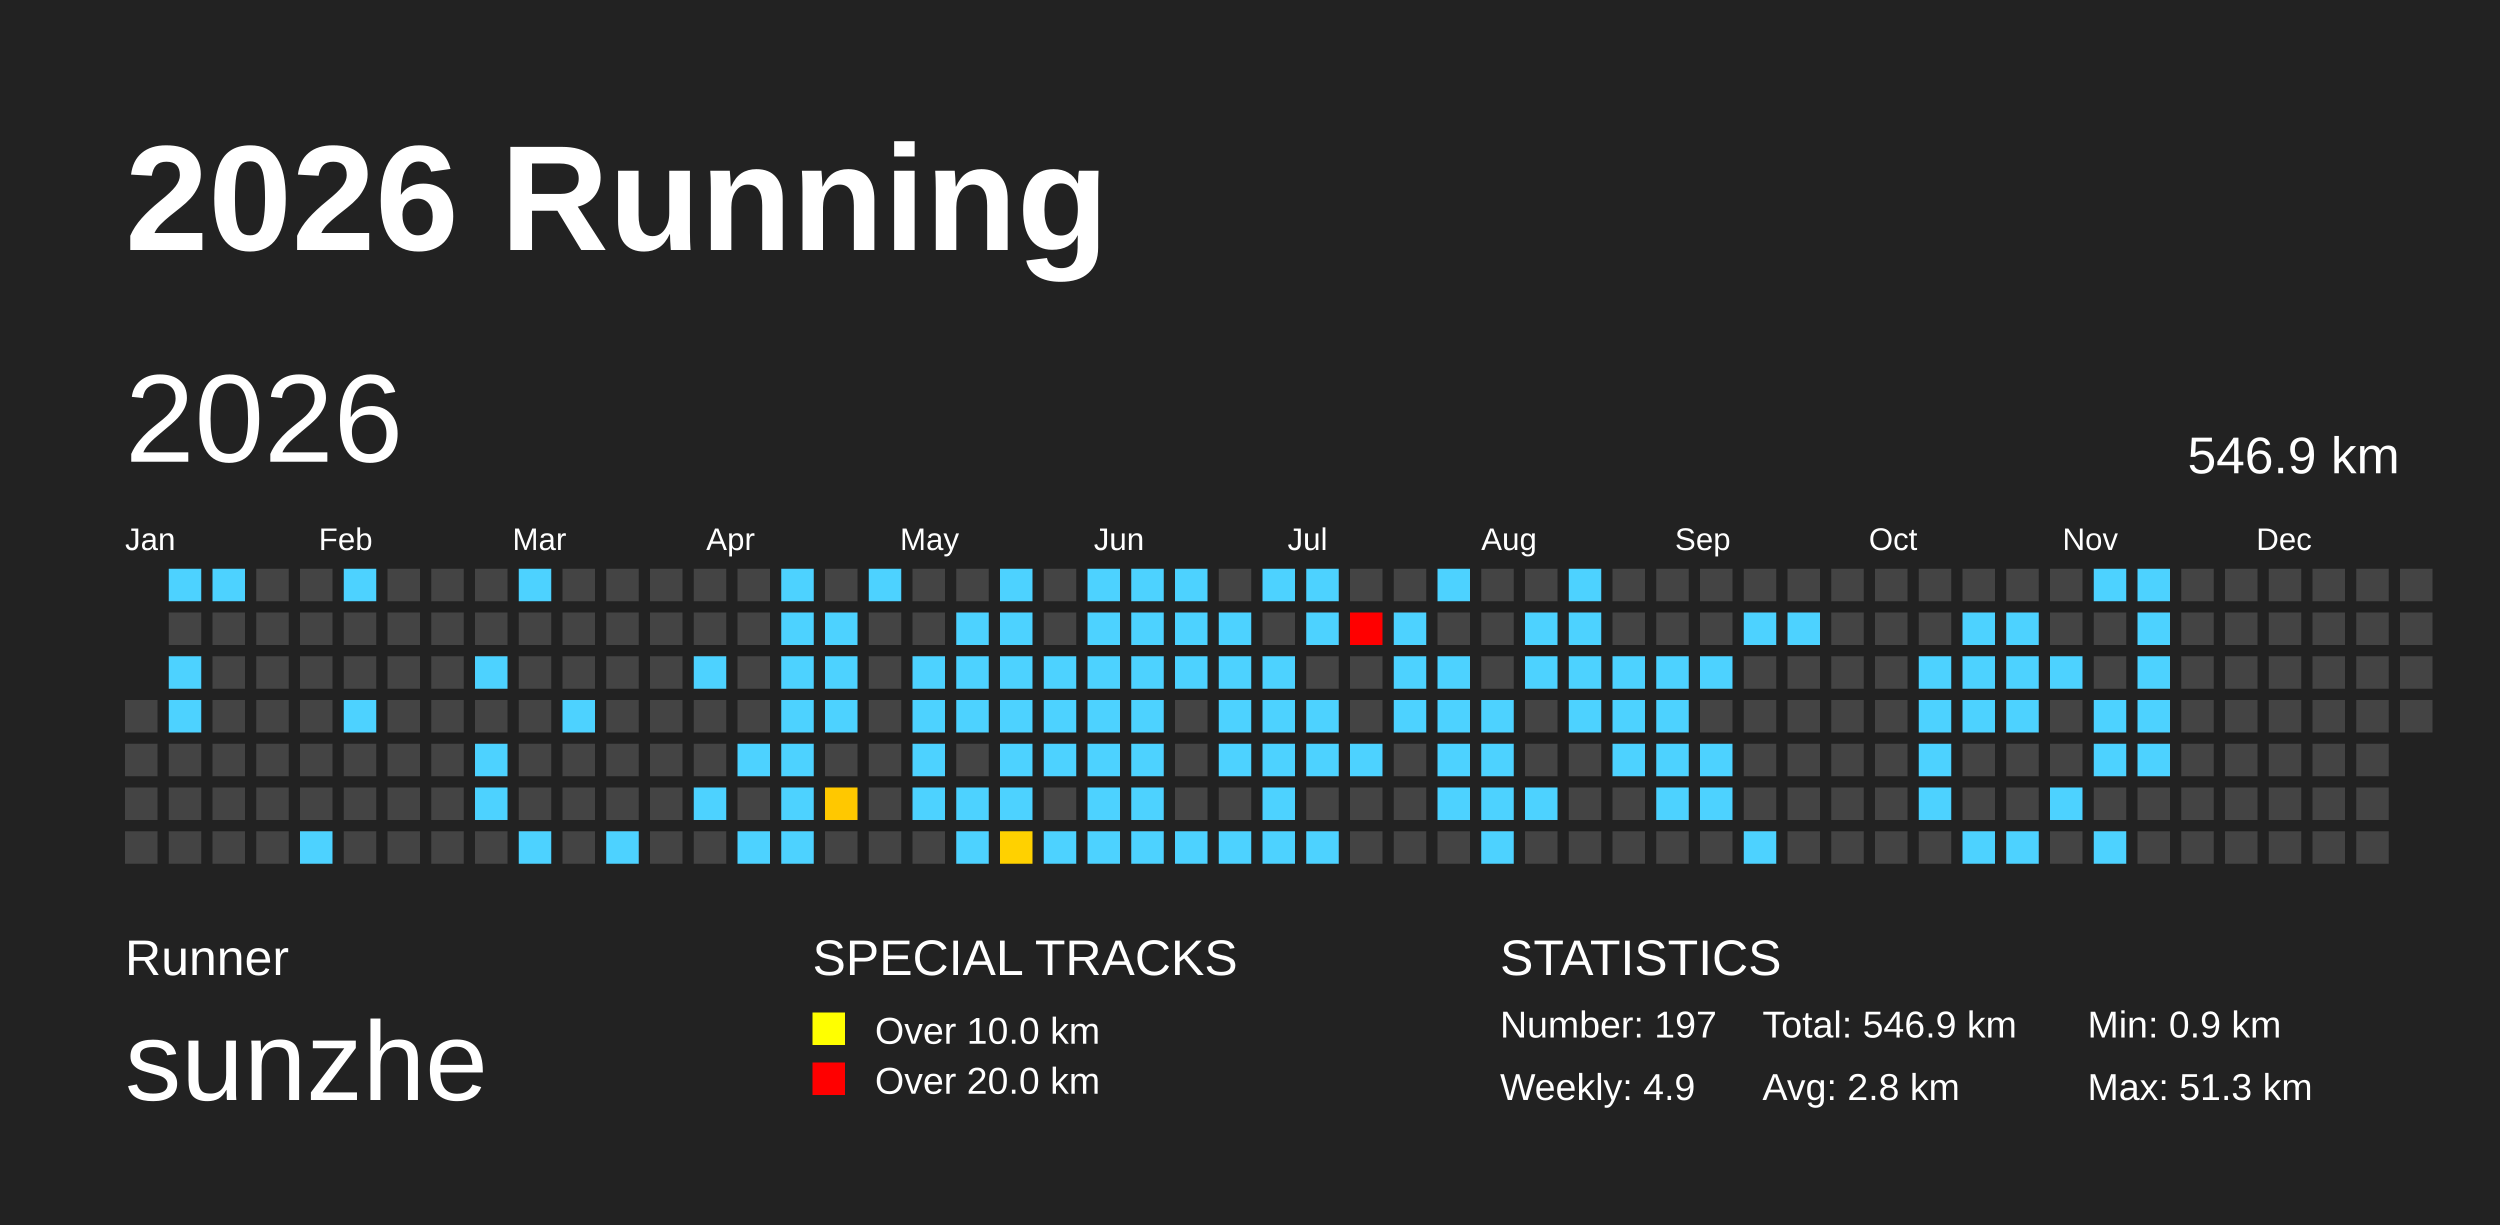
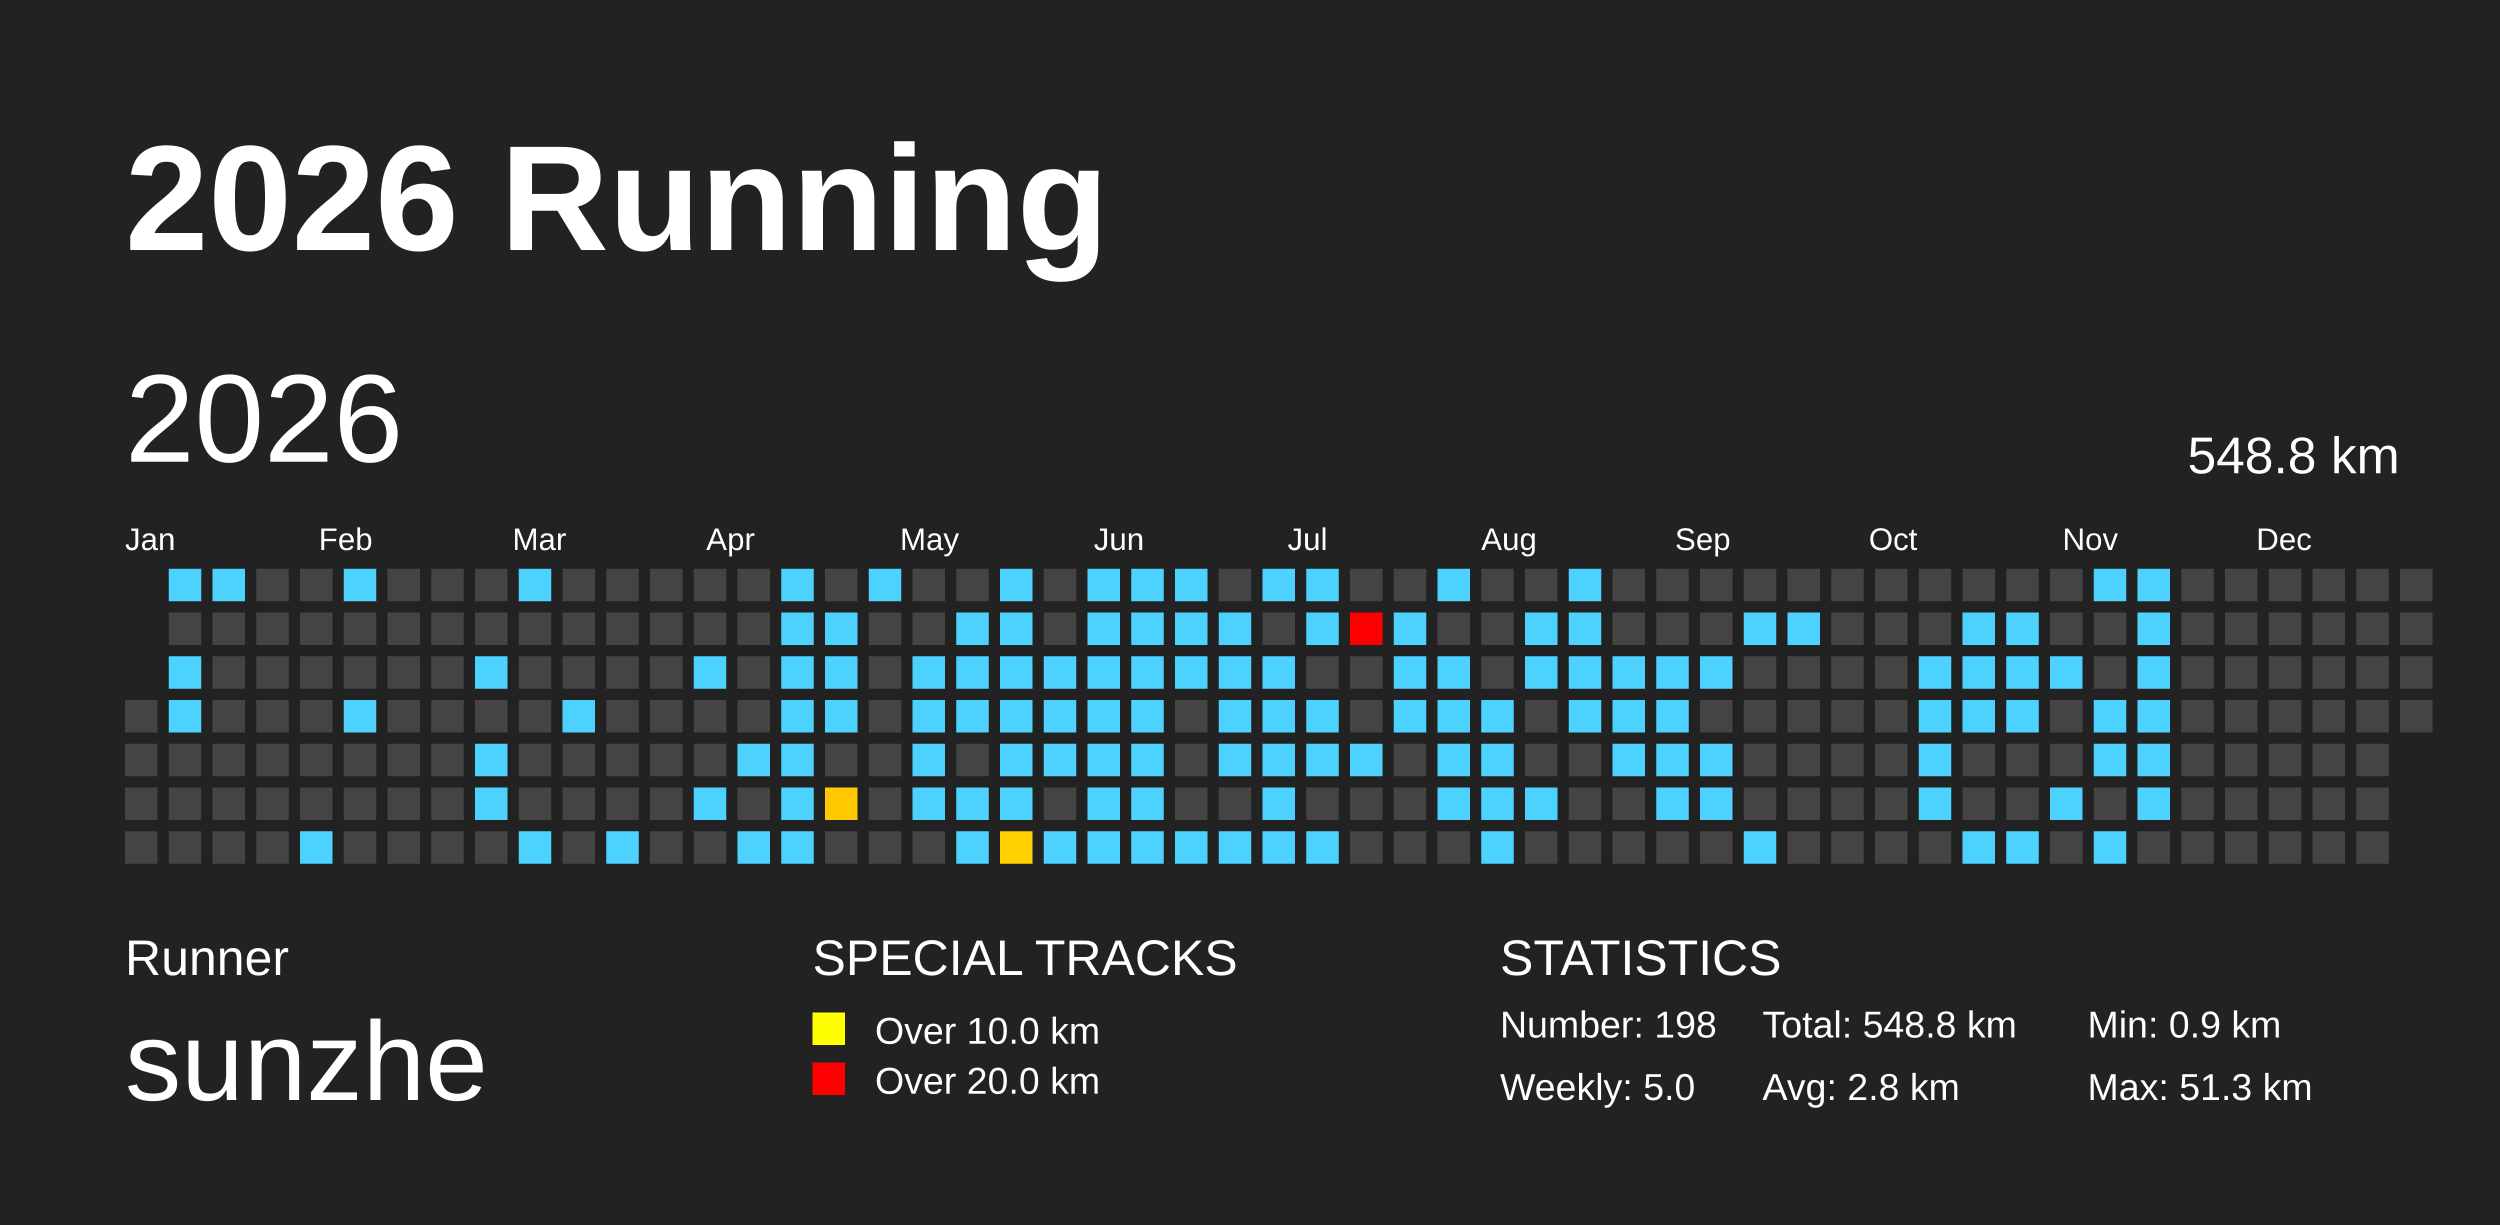
<svg xmlns="http://www.w3.org/2000/svg" baseProfile="full" height="98mm" version="1.1" viewBox="0,0,200,98" width="200mm">
  <defs />
  <rect fill="#222222" height="98" width="200" x="0" y="0" />
  <text fill="#FFFFFF" style="font-size:12px; font-family:Arial; font-weight:bold;" x="10" y="20">2026 Running</text>
  <text fill="#FFFFFF" style="font-size:4px; font-family:Arial" x="10" y="78">Runner</text>
  <text fill="#FFFFFF" style="font-size:9px; font-family:Arial" x="10" y="88">sunzhe</text>
  <text fill="#FFFFFF" style="font-size:4px; font-family:Arial" x="65" y="78">SPECIAL TRACKS</text>
  <rect fill="yellow" height="2.6" width="2.6" x="65" y="81" />
  <text fill="#FFFFFF" style="font-size:3px; font-family:Arial" x="70" y="83.5">Over 10.0 km</text>
  <rect fill="red" height="2.6" width="2.6" x="65" y="85" />
  <text fill="#FFFFFF" style="font-size:3px; font-family:Arial" x="70" y="87.5">Over 20.0 km</text>
  <text fill="#FFFFFF" style="font-size:4px; font-family:Arial" x="120" y="78">STATISTICS</text>
-   <text fill="#FFFFFF" style="font-size:3px; font-family:Arial" x="120" y="83">Number: 197</text>
-   <text fill="#FFFFFF" style="font-size:3px; font-family:Arial" x="120" y="88">Weekly: 4.9</text>
-   <text fill="#FFFFFF" style="font-size:3px; font-family:Arial" x="141" y="83">Total: 546.9 km</text>
+   <text fill="#FFFFFF" style="font-size:3px; font-family:Arial" x="120" y="83">Number: 198</text>
+   <text fill="#FFFFFF" style="font-size:3px; font-family:Arial" x="120" y="88">Weekly: 5.0</text>
+   <text fill="#FFFFFF" style="font-size:3px; font-family:Arial" x="141" y="83">Total: 548.8 km</text>
  <text fill="#FFFFFF" style="font-size:3px; font-family:Arial" x="141" y="88">Avg: 2.8 km</text>
  <text fill="#FFFFFF" style="font-size:3px; font-family:Arial" x="167" y="83">Min: 0.9 km</text>
  <text fill="#FFFFFF" style="font-size:3px; font-family:Arial" x="167" y="88">Max: 51.3 km</text>
  <text dominant-baseline="hanging" fill="#FFFFFF" style="font-size:10.0px; font-family:Arial;" x="10" y="30">2026</text>
-   <text dominant-baseline="hanging" fill="#FFFFFF" style="font-size:4.125px; font-family:Arial;" x="175" y="35">546.9 km</text>
+   <text dominant-baseline="hanging" fill="#FFFFFF" style="font-size:4.125px; font-family:Arial;" x="175" y="35">548.8 km</text>
  <text fill="#FFFFFF" style="font-size:2.5px; font-family:Arial" x="10.0" y="44">Jan</text>
  <text fill="#FFFFFF" style="font-size:2.5px; font-family:Arial" x="25.5" y="44">Feb</text>
  <text fill="#FFFFFF" style="font-size:2.5px; font-family:Arial" x="41.0" y="44">Mar</text>
  <text fill="#FFFFFF" style="font-size:2.5px; font-family:Arial" x="56.5" y="44">Apr</text>
  <text fill="#FFFFFF" style="font-size:2.5px; font-family:Arial" x="72.0" y="44">May</text>
  <text fill="#FFFFFF" style="font-size:2.5px; font-family:Arial" x="87.5" y="44">Jun</text>
  <text fill="#FFFFFF" style="font-size:2.5px; font-family:Arial" x="103.0" y="44">Jul</text>
  <text fill="#FFFFFF" style="font-size:2.5px; font-family:Arial" x="118.5" y="44">Aug</text>
  <text fill="#FFFFFF" style="font-size:2.5px; font-family:Arial" x="134.0" y="44">Sep</text>
  <text fill="#FFFFFF" style="font-size:2.5px; font-family:Arial" x="149.5" y="44">Oct</text>
  <text fill="#FFFFFF" style="font-size:2.5px; font-family:Arial" x="165.0" y="44">Nov</text>
  <text fill="#FFFFFF" style="font-size:2.5px; font-family:Arial" x="180.5" y="44">Dec</text>
  <rect fill="#444444" height="2.6" width="2.6" x="10.0" y="56.0" />
  <rect fill="#444444" height="2.6" width="2.6" x="10.0" y="59.5" />
  <rect fill="#444444" height="2.6" width="2.6" x="10.0" y="63.0" />
  <rect fill="#444444" height="2.6" width="2.6" x="10.0" y="66.5" />
  <rect fill="#4dd2ff" height="2.6" width="2.6" x="13.5" y="45.5" />
  <rect fill="#444444" height="2.6" width="2.6" x="13.5" y="49.0" />
  <rect fill="#4dd2ff" height="2.6" width="2.6" x="13.5" y="52.5" />
  <rect fill="#4dd2ff" height="2.6" width="2.6" x="13.5" y="56.0" />
  <rect fill="#444444" height="2.6" width="2.6" x="13.5" y="59.5" />
  <rect fill="#444444" height="2.6" width="2.6" x="13.5" y="63.0" />
  <rect fill="#444444" height="2.6" width="2.6" x="13.5" y="66.5" />
  <rect fill="#4dd2ff" height="2.6" width="2.6" x="17.0" y="45.5" />
  <rect fill="#444444" height="2.6" width="2.6" x="17.0" y="49.0" />
  <rect fill="#444444" height="2.6" width="2.6" x="17.0" y="52.5" />
  <rect fill="#444444" height="2.6" width="2.6" x="17.0" y="56.0" />
  <rect fill="#444444" height="2.6" width="2.6" x="17.0" y="59.5" />
  <rect fill="#444444" height="2.6" width="2.6" x="17.0" y="63.0" />
  <rect fill="#444444" height="2.6" width="2.6" x="17.0" y="66.5" />
  <rect fill="#444444" height="2.6" width="2.6" x="20.5" y="45.5" />
  <rect fill="#444444" height="2.6" width="2.6" x="20.5" y="49.0" />
  <rect fill="#444444" height="2.6" width="2.6" x="20.5" y="52.5" />
  <rect fill="#444444" height="2.6" width="2.6" x="20.5" y="56.0" />
  <rect fill="#444444" height="2.6" width="2.6" x="20.5" y="59.5" />
  <rect fill="#444444" height="2.6" width="2.6" x="20.5" y="63.0" />
  <rect fill="#444444" height="2.6" width="2.6" x="20.5" y="66.5" />
  <rect fill="#444444" height="2.6" width="2.6" x="24.0" y="45.5" />
  <rect fill="#444444" height="2.6" width="2.6" x="24.0" y="49.0" />
  <rect fill="#444444" height="2.6" width="2.6" x="24.0" y="52.5" />
  <rect fill="#444444" height="2.6" width="2.6" x="24.0" y="56.0" />
  <rect fill="#444444" height="2.6" width="2.6" x="24.0" y="59.5" />
  <rect fill="#444444" height="2.6" width="2.6" x="24.0" y="63.0" />
  <rect fill="#4dd2ff" height="2.6" width="2.6" x="24.0" y="66.5" />
  <rect fill="#4dd2ff" height="2.6" width="2.6" x="27.5" y="45.5" />
  <rect fill="#444444" height="2.6" width="2.6" x="27.5" y="49.0" />
  <rect fill="#444444" height="2.6" width="2.6" x="27.5" y="52.5" />
  <rect fill="#4dd2ff" height="2.6" width="2.6" x="27.5" y="56.0" />
  <rect fill="#444444" height="2.6" width="2.6" x="27.5" y="59.5" />
  <rect fill="#444444" height="2.6" width="2.6" x="27.5" y="63.0" />
  <rect fill="#444444" height="2.6" width="2.6" x="27.5" y="66.5" />
  <rect fill="#444444" height="2.6" width="2.6" x="31.0" y="45.5" />
  <rect fill="#444444" height="2.6" width="2.6" x="31.0" y="49.0" />
  <rect fill="#444444" height="2.6" width="2.6" x="31.0" y="52.5" />
  <rect fill="#444444" height="2.6" width="2.6" x="31.0" y="56.0" />
  <rect fill="#444444" height="2.6" width="2.6" x="31.0" y="59.5" />
  <rect fill="#444444" height="2.6" width="2.6" x="31.0" y="63.0" />
  <rect fill="#444444" height="2.6" width="2.6" x="31.0" y="66.5" />
  <rect fill="#444444" height="2.6" width="2.6" x="34.5" y="45.5" />
  <rect fill="#444444" height="2.6" width="2.6" x="34.5" y="49.0" />
  <rect fill="#444444" height="2.6" width="2.6" x="34.5" y="52.5" />
  <rect fill="#444444" height="2.6" width="2.6" x="34.5" y="56.0" />
  <rect fill="#444444" height="2.6" width="2.6" x="34.5" y="59.5" />
  <rect fill="#444444" height="2.6" width="2.6" x="34.5" y="63.0" />
  <rect fill="#444444" height="2.6" width="2.6" x="34.5" y="66.5" />
  <rect fill="#444444" height="2.6" width="2.6" x="38.0" y="45.5" />
  <rect fill="#444444" height="2.6" width="2.6" x="38.0" y="49.0" />
  <rect fill="#4dd2ff" height="2.6" width="2.6" x="38.0" y="52.5" />
  <rect fill="#444444" height="2.6" width="2.6" x="38.0" y="56.0" />
  <rect fill="#4dd2ff" height="2.6" width="2.6" x="38.0" y="59.5" />
  <rect fill="#4dd2ff" height="2.6" width="2.6" x="38.0" y="63.0" />
  <rect fill="#444444" height="2.6" width="2.6" x="38.0" y="66.5" />
  <rect fill="#4dd2ff" height="2.6" width="2.6" x="41.5" y="45.5" />
  <rect fill="#444444" height="2.6" width="2.6" x="41.5" y="49.0" />
  <rect fill="#444444" height="2.6" width="2.6" x="41.5" y="52.5" />
  <rect fill="#444444" height="2.6" width="2.6" x="41.5" y="56.0" />
  <rect fill="#444444" height="2.6" width="2.6" x="41.5" y="59.5" />
  <rect fill="#444444" height="2.6" width="2.6" x="41.5" y="63.0" />
  <rect fill="#4dd2ff" height="2.6" width="2.6" x="41.5" y="66.5" />
  <rect fill="#444444" height="2.6" width="2.6" x="45.0" y="45.5" />
  <rect fill="#444444" height="2.6" width="2.6" x="45.0" y="49.0" />
  <rect fill="#444444" height="2.6" width="2.6" x="45.0" y="52.5" />
  <rect fill="#4dd2ff" height="2.6" width="2.6" x="45.0" y="56.0" />
  <rect fill="#444444" height="2.6" width="2.6" x="45.0" y="59.5" />
  <rect fill="#444444" height="2.6" width="2.6" x="45.0" y="63.0" />
  <rect fill="#444444" height="2.6" width="2.6" x="45.0" y="66.5" />
  <rect fill="#444444" height="2.6" width="2.6" x="48.5" y="45.5" />
  <rect fill="#444444" height="2.6" width="2.6" x="48.5" y="49.0" />
  <rect fill="#444444" height="2.6" width="2.6" x="48.5" y="52.5" />
  <rect fill="#444444" height="2.6" width="2.6" x="48.5" y="56.0" />
  <rect fill="#444444" height="2.6" width="2.6" x="48.5" y="59.5" />
  <rect fill="#444444" height="2.6" width="2.6" x="48.5" y="63.0" />
  <rect fill="#4dd2ff" height="2.6" width="2.6" x="48.5" y="66.5" />
  <rect fill="#444444" height="2.6" width="2.6" x="52.0" y="45.5" />
  <rect fill="#444444" height="2.6" width="2.6" x="52.0" y="49.0" />
  <rect fill="#444444" height="2.6" width="2.6" x="52.0" y="52.5" />
  <rect fill="#444444" height="2.6" width="2.6" x="52.0" y="56.0" />
  <rect fill="#444444" height="2.6" width="2.6" x="52.0" y="59.5" />
  <rect fill="#444444" height="2.6" width="2.6" x="52.0" y="63.0" />
  <rect fill="#444444" height="2.6" width="2.6" x="52.0" y="66.5" />
  <rect fill="#444444" height="2.6" width="2.6" x="55.5" y="45.5" />
  <rect fill="#444444" height="2.6" width="2.6" x="55.5" y="49.0" />
  <rect fill="#4dd2ff" height="2.6" width="2.6" x="55.5" y="52.5" />
  <rect fill="#444444" height="2.6" width="2.6" x="55.5" y="56.0" />
  <rect fill="#444444" height="2.6" width="2.6" x="55.5" y="59.5" />
  <rect fill="#4dd2ff" height="2.6" width="2.6" x="55.5" y="63.0" />
  <rect fill="#444444" height="2.6" width="2.6" x="55.5" y="66.5" />
  <rect fill="#444444" height="2.6" width="2.6" x="59.0" y="45.5" />
  <rect fill="#444444" height="2.6" width="2.6" x="59.0" y="49.0" />
  <rect fill="#444444" height="2.6" width="2.6" x="59.0" y="52.5" />
  <rect fill="#444444" height="2.6" width="2.6" x="59.0" y="56.0" />
  <rect fill="#4dd2ff" height="2.6" width="2.6" x="59.0" y="59.5" />
  <rect fill="#444444" height="2.6" width="2.6" x="59.0" y="63.0" />
  <rect fill="#4dd2ff" height="2.6" width="2.6" x="59.0" y="66.5" />
  <rect fill="#4dd2ff" height="2.6" width="2.6" x="62.5" y="45.5" />
  <rect fill="#4dd2ff" height="2.6" width="2.6" x="62.5" y="49.0" />
  <rect fill="#4dd2ff" height="2.6" width="2.6" x="62.5" y="52.5" />
  <rect fill="#4dd2ff" height="2.6" width="2.6" x="62.5" y="56.0" />
  <rect fill="#4dd2ff" height="2.6" width="2.6" x="62.5" y="59.5" />
  <rect fill="#4dd2ff" height="2.6" width="2.6" x="62.5" y="63.0" />
  <rect fill="#4dd2ff" height="2.6" width="2.6" x="62.5" y="66.5" />
  <rect fill="#444444" height="2.6" width="2.6" x="66.0" y="45.5" />
  <rect fill="#4dd2ff" height="2.6" width="2.6" x="66.0" y="49.0" />
  <rect fill="#4dd2ff" height="2.6" width="2.6" x="66.0" y="52.5" />
  <rect fill="#4dd2ff" height="2.6" width="2.6" x="66.0" y="56.0" />
  <rect fill="#444444" height="2.6" width="2.6" x="66.0" y="59.5" />
  <rect fill="#ffc800" height="2.6" width="2.6" x="66.0" y="63.0" />
  <rect fill="#444444" height="2.6" width="2.6" x="66.0" y="66.5" />
  <rect fill="#4dd2ff" height="2.6" width="2.6" x="69.5" y="45.5" />
  <rect fill="#444444" height="2.6" width="2.6" x="69.5" y="49.0" />
  <rect fill="#444444" height="2.6" width="2.6" x="69.5" y="52.5" />
  <rect fill="#444444" height="2.6" width="2.6" x="69.5" y="56.0" />
  <rect fill="#444444" height="2.6" width="2.6" x="69.5" y="59.5" />
  <rect fill="#444444" height="2.6" width="2.6" x="69.5" y="63.0" />
  <rect fill="#444444" height="2.6" width="2.6" x="69.5" y="66.5" />
  <rect fill="#444444" height="2.6" width="2.6" x="73.0" y="45.5" />
  <rect fill="#444444" height="2.6" width="2.6" x="73.0" y="49.0" />
  <rect fill="#4dd2ff" height="2.6" width="2.6" x="73.0" y="52.5" />
  <rect fill="#4dd2ff" height="2.6" width="2.6" x="73.0" y="56.0" />
  <rect fill="#4dd2ff" height="2.6" width="2.6" x="73.0" y="59.5" />
  <rect fill="#4dd2ff" height="2.6" width="2.6" x="73.0" y="63.0" />
  <rect fill="#444444" height="2.6" width="2.6" x="73.0" y="66.5" />
  <rect fill="#444444" height="2.6" width="2.6" x="76.5" y="45.5" />
  <rect fill="#4dd2ff" height="2.6" width="2.6" x="76.5" y="49.0" />
  <rect fill="#4dd2ff" height="2.6" width="2.6" x="76.5" y="52.5" />
  <rect fill="#4dd2ff" height="2.6" width="2.6" x="76.5" y="56.0" />
  <rect fill="#444444" height="2.6" width="2.6" x="76.5" y="59.5" />
  <rect fill="#4dd2ff" height="2.6" width="2.6" x="76.5" y="63.0" />
  <rect fill="#4dd2ff" height="2.6" width="2.6" x="76.5" y="66.5" />
  <rect fill="#4dd2ff" height="2.6" width="2.6" x="80.0" y="45.5" />
  <rect fill="#4dd2ff" height="2.6" width="2.6" x="80.0" y="49.0" />
  <rect fill="#4dd2ff" height="2.6" width="2.6" x="80.0" y="52.5" />
  <rect fill="#4dd2ff" height="2.6" width="2.6" x="80.0" y="56.0" />
  <rect fill="#4dd2ff" height="2.6" width="2.6" x="80.0" y="59.5" />
  <rect fill="#4dd2ff" height="2.6" width="2.6" x="80.0" y="63.0" />
  <rect fill="#ffd100" height="2.6" width="2.6" x="80.0" y="66.5" />
  <rect fill="#444444" height="2.6" width="2.6" x="83.5" y="45.5" />
  <rect fill="#444444" height="2.6" width="2.6" x="83.5" y="49.0" />
  <rect fill="#4dd2ff" height="2.6" width="2.6" x="83.5" y="52.5" />
  <rect fill="#4dd2ff" height="2.6" width="2.6" x="83.5" y="56.0" />
  <rect fill="#4dd2ff" height="2.6" width="2.6" x="83.5" y="59.5" />
  <rect fill="#444444" height="2.6" width="2.6" x="83.5" y="63.0" />
  <rect fill="#4dd2ff" height="2.6" width="2.6" x="83.5" y="66.5" />
  <rect fill="#4dd2ff" height="2.6" width="2.6" x="87.0" y="45.5" />
  <rect fill="#4dd2ff" height="2.6" width="2.6" x="87.0" y="49.0" />
  <rect fill="#4dd2ff" height="2.6" width="2.6" x="87.0" y="52.5" />
  <rect fill="#4dd2ff" height="2.6" width="2.6" x="87.0" y="56.0" />
  <rect fill="#4dd2ff" height="2.6" width="2.6" x="87.0" y="59.5" />
  <rect fill="#4dd2ff" height="2.6" width="2.6" x="87.0" y="63.0" />
  <rect fill="#4dd2ff" height="2.6" width="2.6" x="87.0" y="66.5" />
  <rect fill="#4dd2ff" height="2.6" width="2.6" x="90.5" y="45.5" />
  <rect fill="#4dd2ff" height="2.6" width="2.6" x="90.5" y="49.0" />
  <rect fill="#4dd2ff" height="2.6" width="2.6" x="90.5" y="52.5" />
  <rect fill="#4dd2ff" height="2.6" width="2.6" x="90.5" y="56.0" />
  <rect fill="#4dd2ff" height="2.6" width="2.6" x="90.5" y="59.5" />
  <rect fill="#4dd2ff" height="2.6" width="2.6" x="90.5" y="63.0" />
  <rect fill="#4dd2ff" height="2.6" width="2.6" x="90.5" y="66.5" />
  <rect fill="#4dd2ff" height="2.6" width="2.6" x="94.0" y="45.5" />
  <rect fill="#4dd2ff" height="2.6" width="2.6" x="94.0" y="49.0" />
  <rect fill="#4dd2ff" height="2.6" width="2.6" x="94.0" y="52.5" />
  <rect fill="#444444" height="2.6" width="2.6" x="94.0" y="56.0" />
  <rect fill="#444444" height="2.6" width="2.6" x="94.0" y="59.5" />
  <rect fill="#444444" height="2.6" width="2.6" x="94.0" y="63.0" />
  <rect fill="#4dd2ff" height="2.6" width="2.6" x="94.0" y="66.5" />
  <rect fill="#444444" height="2.6" width="2.6" x="97.5" y="45.5" />
  <rect fill="#4dd2ff" height="2.6" width="2.6" x="97.5" y="49.0" />
  <rect fill="#4dd2ff" height="2.6" width="2.6" x="97.5" y="52.5" />
  <rect fill="#4dd2ff" height="2.6" width="2.6" x="97.5" y="56.0" />
  <rect fill="#4dd2ff" height="2.6" width="2.6" x="97.5" y="59.5" />
  <rect fill="#444444" height="2.6" width="2.6" x="97.5" y="63.0" />
  <rect fill="#4dd2ff" height="2.6" width="2.6" x="97.5" y="66.5" />
  <rect fill="#4dd2ff" height="2.6" width="2.6" x="101.0" y="45.5" />
  <rect fill="#444444" height="2.6" width="2.6" x="101.0" y="49.0" />
  <rect fill="#4dd2ff" height="2.6" width="2.6" x="101.0" y="52.5" />
  <rect fill="#4dd2ff" height="2.6" width="2.6" x="101.0" y="56.0" />
  <rect fill="#4dd2ff" height="2.6" width="2.6" x="101.0" y="59.5" />
  <rect fill="#4dd2ff" height="2.6" width="2.6" x="101.0" y="63.0" />
  <rect fill="#4dd2ff" height="2.6" width="2.6" x="101.0" y="66.5" />
  <rect fill="#4dd2ff" height="2.6" width="2.6" x="104.5" y="45.5" />
  <rect fill="#4dd2ff" height="2.6" width="2.6" x="104.5" y="49.0" />
  <rect fill="#444444" height="2.6" width="2.6" x="104.5" y="52.5" />
  <rect fill="#4dd2ff" height="2.6" width="2.6" x="104.5" y="56.0" />
  <rect fill="#4dd2ff" height="2.6" width="2.6" x="104.5" y="59.5" />
  <rect fill="#444444" height="2.6" width="2.6" x="104.5" y="63.0" />
  <rect fill="#4dd2ff" height="2.6" width="2.6" x="104.5" y="66.5" />
  <rect fill="#444444" height="2.6" width="2.6" x="108.0" y="45.5" />
  <rect fill="red" height="2.6" width="2.6" x="108.0" y="49.0" />
  <rect fill="#444444" height="2.6" width="2.6" x="108.0" y="52.5" />
  <rect fill="#444444" height="2.6" width="2.6" x="108.0" y="56.0" />
  <rect fill="#4dd2ff" height="2.6" width="2.6" x="108.0" y="59.5" />
  <rect fill="#444444" height="2.6" width="2.6" x="108.0" y="63.0" />
  <rect fill="#444444" height="2.6" width="2.6" x="108.0" y="66.5" />
  <rect fill="#444444" height="2.6" width="2.6" x="111.5" y="45.5" />
  <rect fill="#4dd2ff" height="2.6" width="2.6" x="111.5" y="49.0" />
  <rect fill="#4dd2ff" height="2.6" width="2.6" x="111.5" y="52.5" />
  <rect fill="#4dd2ff" height="2.6" width="2.6" x="111.5" y="56.0" />
  <rect fill="#444444" height="2.6" width="2.6" x="111.5" y="59.5" />
  <rect fill="#444444" height="2.6" width="2.6" x="111.5" y="63.0" />
  <rect fill="#444444" height="2.6" width="2.6" x="111.5" y="66.5" />
  <rect fill="#4dd2ff" height="2.6" width="2.6" x="115.0" y="45.5" />
  <rect fill="#444444" height="2.6" width="2.6" x="115.0" y="49.0" />
  <rect fill="#4dd2ff" height="2.6" width="2.6" x="115.0" y="52.5" />
  <rect fill="#4dd2ff" height="2.6" width="2.6" x="115.0" y="56.0" />
  <rect fill="#4dd2ff" height="2.6" width="2.6" x="115.0" y="59.5" />
  <rect fill="#4dd2ff" height="2.6" width="2.6" x="115.0" y="63.0" />
  <rect fill="#444444" height="2.6" width="2.6" x="115.0" y="66.5" />
  <rect fill="#444444" height="2.6" width="2.6" x="118.5" y="45.5" />
  <rect fill="#444444" height="2.6" width="2.6" x="118.5" y="49.0" />
  <rect fill="#444444" height="2.6" width="2.6" x="118.5" y="52.5" />
  <rect fill="#4dd2ff" height="2.6" width="2.6" x="118.5" y="56.0" />
  <rect fill="#4dd2ff" height="2.6" width="2.6" x="118.5" y="59.5" />
  <rect fill="#4dd2ff" height="2.6" width="2.6" x="118.5" y="63.0" />
  <rect fill="#4dd2ff" height="2.6" width="2.6" x="118.5" y="66.5" />
  <rect fill="#444444" height="2.6" width="2.6" x="122.0" y="45.5" />
  <rect fill="#4dd2ff" height="2.6" width="2.6" x="122.0" y="49.0" />
  <rect fill="#4dd2ff" height="2.6" width="2.6" x="122.0" y="52.5" />
  <rect fill="#444444" height="2.6" width="2.6" x="122.0" y="56.0" />
  <rect fill="#444444" height="2.6" width="2.6" x="122.0" y="59.5" />
  <rect fill="#4dd2ff" height="2.6" width="2.6" x="122.0" y="63.0" />
  <rect fill="#444444" height="2.6" width="2.6" x="122.0" y="66.5" />
  <rect fill="#4dd2ff" height="2.6" width="2.6" x="125.5" y="45.5" />
  <rect fill="#4dd2ff" height="2.6" width="2.6" x="125.5" y="49.0" />
  <rect fill="#4dd2ff" height="2.6" width="2.6" x="125.5" y="52.5" />
  <rect fill="#4dd2ff" height="2.6" width="2.6" x="125.5" y="56.0" />
  <rect fill="#444444" height="2.6" width="2.6" x="125.5" y="59.5" />
  <rect fill="#444444" height="2.6" width="2.6" x="125.5" y="63.0" />
  <rect fill="#444444" height="2.6" width="2.6" x="125.5" y="66.5" />
  <rect fill="#444444" height="2.6" width="2.6" x="129.0" y="45.5" />
  <rect fill="#444444" height="2.6" width="2.6" x="129.0" y="49.0" />
  <rect fill="#4dd2ff" height="2.6" width="2.6" x="129.0" y="52.5" />
  <rect fill="#4dd2ff" height="2.6" width="2.6" x="129.0" y="56.0" />
  <rect fill="#4dd2ff" height="2.6" width="2.6" x="129.0" y="59.5" />
  <rect fill="#444444" height="2.6" width="2.6" x="129.0" y="63.0" />
  <rect fill="#444444" height="2.6" width="2.6" x="129.0" y="66.5" />
  <rect fill="#444444" height="2.6" width="2.6" x="132.5" y="45.5" />
  <rect fill="#444444" height="2.6" width="2.6" x="132.5" y="49.0" />
  <rect fill="#4dd2ff" height="2.6" width="2.6" x="132.5" y="52.5" />
  <rect fill="#4dd2ff" height="2.6" width="2.6" x="132.5" y="56.0" />
  <rect fill="#4dd2ff" height="2.6" width="2.6" x="132.5" y="59.5" />
  <rect fill="#4dd2ff" height="2.6" width="2.6" x="132.5" y="63.0" />
  <rect fill="#444444" height="2.6" width="2.6" x="132.5" y="66.5" />
  <rect fill="#444444" height="2.6" width="2.6" x="136.0" y="45.5" />
  <rect fill="#444444" height="2.6" width="2.6" x="136.0" y="49.0" />
  <rect fill="#4dd2ff" height="2.6" width="2.6" x="136.0" y="52.5" />
  <rect fill="#444444" height="2.6" width="2.6" x="136.0" y="56.0" />
  <rect fill="#4dd2ff" height="2.6" width="2.6" x="136.0" y="59.5" />
  <rect fill="#4dd2ff" height="2.6" width="2.6" x="136.0" y="63.0" />
  <rect fill="#444444" height="2.6" width="2.6" x="136.0" y="66.5" />
  <rect fill="#444444" height="2.6" width="2.6" x="139.5" y="45.5" />
  <rect fill="#4dd2ff" height="2.6" width="2.6" x="139.5" y="49.0" />
  <rect fill="#444444" height="2.6" width="2.6" x="139.5" y="52.5" />
  <rect fill="#444444" height="2.6" width="2.6" x="139.5" y="56.0" />
  <rect fill="#444444" height="2.6" width="2.6" x="139.5" y="59.5" />
  <rect fill="#444444" height="2.6" width="2.6" x="139.5" y="63.0" />
  <rect fill="#4dd2ff" height="2.6" width="2.6" x="139.5" y="66.5" />
  <rect fill="#444444" height="2.6" width="2.6" x="143.0" y="45.5" />
  <rect fill="#4dd2ff" height="2.6" width="2.6" x="143.0" y="49.0" />
  <rect fill="#444444" height="2.6" width="2.6" x="143.0" y="52.5" />
  <rect fill="#444444" height="2.6" width="2.6" x="143.0" y="56.0" />
  <rect fill="#444444" height="2.6" width="2.6" x="143.0" y="59.5" />
  <rect fill="#444444" height="2.6" width="2.6" x="143.0" y="63.0" />
  <rect fill="#444444" height="2.6" width="2.6" x="143.0" y="66.5" />
  <rect fill="#444444" height="2.6" width="2.6" x="146.5" y="45.5" />
  <rect fill="#444444" height="2.6" width="2.6" x="146.5" y="49.0" />
  <rect fill="#444444" height="2.6" width="2.6" x="146.5" y="52.5" />
  <rect fill="#444444" height="2.6" width="2.6" x="146.5" y="56.0" />
  <rect fill="#444444" height="2.6" width="2.6" x="146.5" y="59.5" />
  <rect fill="#444444" height="2.6" width="2.6" x="146.5" y="63.0" />
  <rect fill="#444444" height="2.6" width="2.6" x="146.5" y="66.5" />
  <rect fill="#444444" height="2.6" width="2.6" x="150.0" y="45.5" />
  <rect fill="#444444" height="2.6" width="2.6" x="150.0" y="49.0" />
  <rect fill="#444444" height="2.6" width="2.6" x="150.0" y="52.5" />
  <rect fill="#444444" height="2.6" width="2.6" x="150.0" y="56.0" />
  <rect fill="#444444" height="2.6" width="2.6" x="150.0" y="59.5" />
  <rect fill="#444444" height="2.6" width="2.6" x="150.0" y="63.0" />
  <rect fill="#444444" height="2.6" width="2.6" x="150.0" y="66.5" />
  <rect fill="#444444" height="2.6" width="2.6" x="153.5" y="45.5" />
  <rect fill="#444444" height="2.6" width="2.6" x="153.5" y="49.0" />
  <rect fill="#4dd2ff" height="2.6" width="2.6" x="153.5" y="52.5" />
  <rect fill="#4dd2ff" height="2.6" width="2.6" x="153.5" y="56.0" />
  <rect fill="#4dd2ff" height="2.6" width="2.6" x="153.5" y="59.5" />
  <rect fill="#4dd2ff" height="2.6" width="2.6" x="153.5" y="63.0" />
  <rect fill="#444444" height="2.6" width="2.6" x="153.5" y="66.5" />
  <rect fill="#444444" height="2.6" width="2.6" x="157.0" y="45.5" />
  <rect fill="#4dd2ff" height="2.6" width="2.6" x="157.0" y="49.0" />
  <rect fill="#4dd2ff" height="2.6" width="2.6" x="157.0" y="52.5" />
  <rect fill="#4dd2ff" height="2.6" width="2.6" x="157.0" y="56.0" />
  <rect fill="#444444" height="2.6" width="2.6" x="157.0" y="59.5" />
  <rect fill="#444444" height="2.6" width="2.6" x="157.0" y="63.0" />
  <rect fill="#4dd2ff" height="2.6" width="2.6" x="157.0" y="66.5" />
  <rect fill="#444444" height="2.6" width="2.6" x="160.5" y="45.5" />
  <rect fill="#4dd2ff" height="2.6" width="2.6" x="160.5" y="49.0" />
  <rect fill="#4dd2ff" height="2.6" width="2.6" x="160.5" y="52.5" />
  <rect fill="#4dd2ff" height="2.6" width="2.6" x="160.5" y="56.0" />
  <rect fill="#444444" height="2.6" width="2.6" x="160.5" y="59.5" />
  <rect fill="#444444" height="2.6" width="2.6" x="160.5" y="63.0" />
  <rect fill="#4dd2ff" height="2.6" width="2.6" x="160.5" y="66.5" />
  <rect fill="#444444" height="2.6" width="2.6" x="164.0" y="45.5" />
  <rect fill="#444444" height="2.6" width="2.6" x="164.0" y="49.0" />
  <rect fill="#4dd2ff" height="2.6" width="2.6" x="164.0" y="52.5" />
  <rect fill="#444444" height="2.6" width="2.6" x="164.0" y="56.0" />
  <rect fill="#444444" height="2.6" width="2.6" x="164.0" y="59.5" />
  <rect fill="#4dd2ff" height="2.6" width="2.6" x="164.0" y="63.0" />
  <rect fill="#444444" height="2.6" width="2.6" x="164.0" y="66.5" />
  <rect fill="#4dd2ff" height="2.6" width="2.6" x="167.5" y="45.5" />
  <rect fill="#444444" height="2.6" width="2.6" x="167.5" y="49.0" />
  <rect fill="#444444" height="2.6" width="2.6" x="167.5" y="52.5" />
  <rect fill="#4dd2ff" height="2.6" width="2.6" x="167.5" y="56.0" />
  <rect fill="#4dd2ff" height="2.6" width="2.6" x="167.5" y="59.5" />
  <rect fill="#444444" height="2.6" width="2.6" x="167.5" y="63.0" />
  <rect fill="#4dd2ff" height="2.6" width="2.6" x="167.5" y="66.5" />
  <rect fill="#4dd2ff" height="2.6" width="2.6" x="171.0" y="45.5" />
  <rect fill="#4dd2ff" height="2.6" width="2.6" x="171.0" y="49.0" />
  <rect fill="#4dd2ff" height="2.6" width="2.6" x="171.0" y="52.5" />
  <rect fill="#4dd2ff" height="2.6" width="2.6" x="171.0" y="56.0" />
  <rect fill="#4dd2ff" height="2.6" width="2.6" x="171.0" y="59.5" />
-   <rect fill="#444444" height="2.6" width="2.6" x="171.0" y="63.0" />
+   <rect fill="#4dd2ff" height="2.6" width="2.6" x="171.0" y="63.0" />
  <rect fill="#444444" height="2.6" width="2.6" x="171.0" y="66.5" />
  <rect fill="#444444" height="2.6" width="2.6" x="174.5" y="45.5" />
  <rect fill="#444444" height="2.6" width="2.6" x="174.5" y="49.0" />
  <rect fill="#444444" height="2.6" width="2.6" x="174.5" y="52.5" />
  <rect fill="#444444" height="2.6" width="2.6" x="174.5" y="56.0" />
  <rect fill="#444444" height="2.6" width="2.6" x="174.5" y="59.5" />
  <rect fill="#444444" height="2.6" width="2.6" x="174.5" y="63.0" />
  <rect fill="#444444" height="2.6" width="2.6" x="174.5" y="66.5" />
  <rect fill="#444444" height="2.6" width="2.6" x="178.0" y="45.5" />
  <rect fill="#444444" height="2.6" width="2.6" x="178.0" y="49.0" />
  <rect fill="#444444" height="2.6" width="2.6" x="178.0" y="52.5" />
  <rect fill="#444444" height="2.6" width="2.6" x="178.0" y="56.0" />
  <rect fill="#444444" height="2.6" width="2.6" x="178.0" y="59.5" />
  <rect fill="#444444" height="2.6" width="2.6" x="178.0" y="63.0" />
  <rect fill="#444444" height="2.6" width="2.6" x="178.0" y="66.5" />
  <rect fill="#444444" height="2.6" width="2.6" x="181.5" y="45.5" />
  <rect fill="#444444" height="2.6" width="2.6" x="181.5" y="49.0" />
  <rect fill="#444444" height="2.6" width="2.6" x="181.5" y="52.5" />
  <rect fill="#444444" height="2.6" width="2.6" x="181.5" y="56.0" />
  <rect fill="#444444" height="2.6" width="2.6" x="181.5" y="59.5" />
  <rect fill="#444444" height="2.6" width="2.6" x="181.5" y="63.0" />
  <rect fill="#444444" height="2.6" width="2.6" x="181.5" y="66.5" />
  <rect fill="#444444" height="2.6" width="2.6" x="185.0" y="45.5" />
  <rect fill="#444444" height="2.6" width="2.6" x="185.0" y="49.0" />
  <rect fill="#444444" height="2.6" width="2.6" x="185.0" y="52.5" />
  <rect fill="#444444" height="2.6" width="2.6" x="185.0" y="56.0" />
  <rect fill="#444444" height="2.6" width="2.6" x="185.0" y="59.5" />
  <rect fill="#444444" height="2.6" width="2.6" x="185.0" y="63.0" />
  <rect fill="#444444" height="2.6" width="2.6" x="185.0" y="66.5" />
  <rect fill="#444444" height="2.6" width="2.6" x="188.5" y="45.5" />
  <rect fill="#444444" height="2.6" width="2.6" x="188.5" y="49.0" />
  <rect fill="#444444" height="2.6" width="2.6" x="188.5" y="52.5" />
  <rect fill="#444444" height="2.6" width="2.6" x="188.5" y="56.0" />
  <rect fill="#444444" height="2.6" width="2.6" x="188.5" y="59.5" />
  <rect fill="#444444" height="2.6" width="2.6" x="188.5" y="63.0" />
  <rect fill="#444444" height="2.6" width="2.6" x="188.5" y="66.5" />
  <rect fill="#444444" height="2.6" width="2.6" x="192.0" y="45.5" />
  <rect fill="#444444" height="2.6" width="2.6" x="192.0" y="49.0" />
  <rect fill="#444444" height="2.6" width="2.6" x="192.0" y="52.5" />
  <rect fill="#444444" height="2.6" width="2.6" x="192.0" y="56.0" />
</svg>
